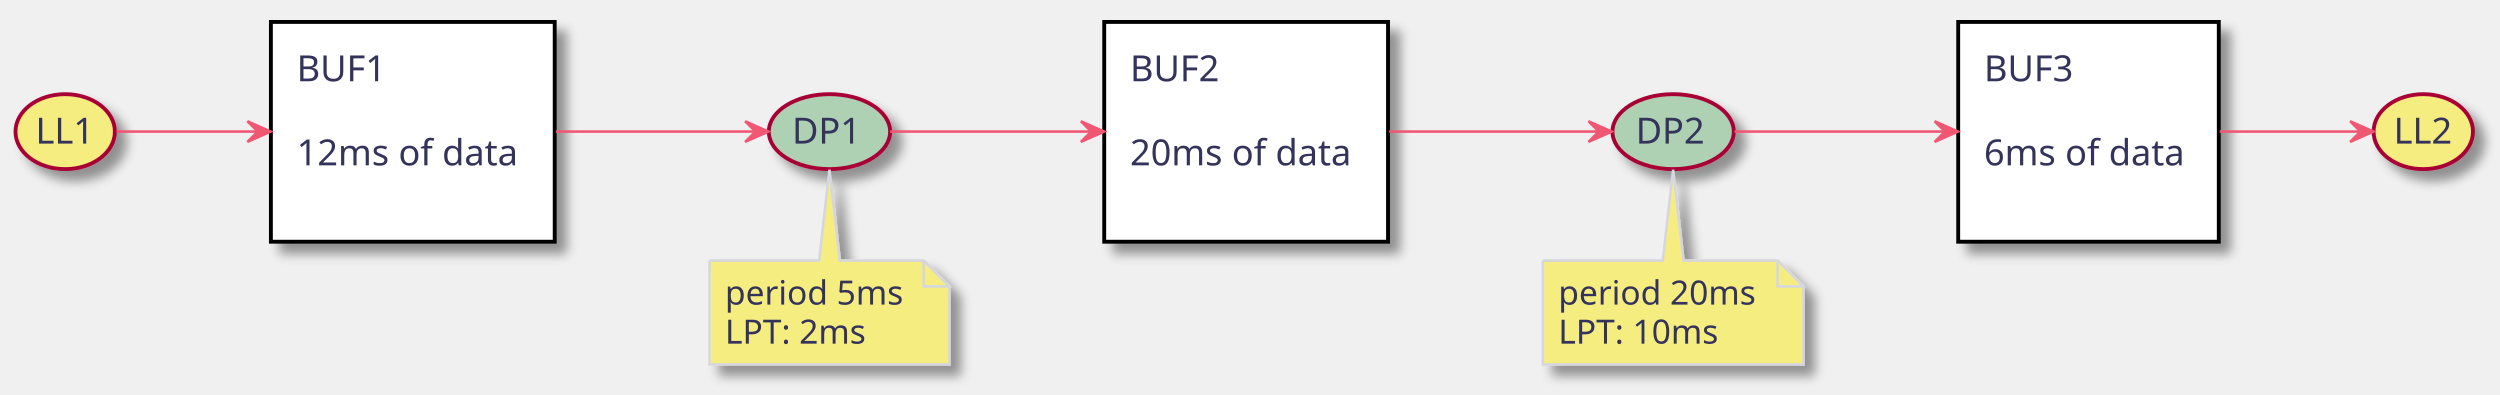
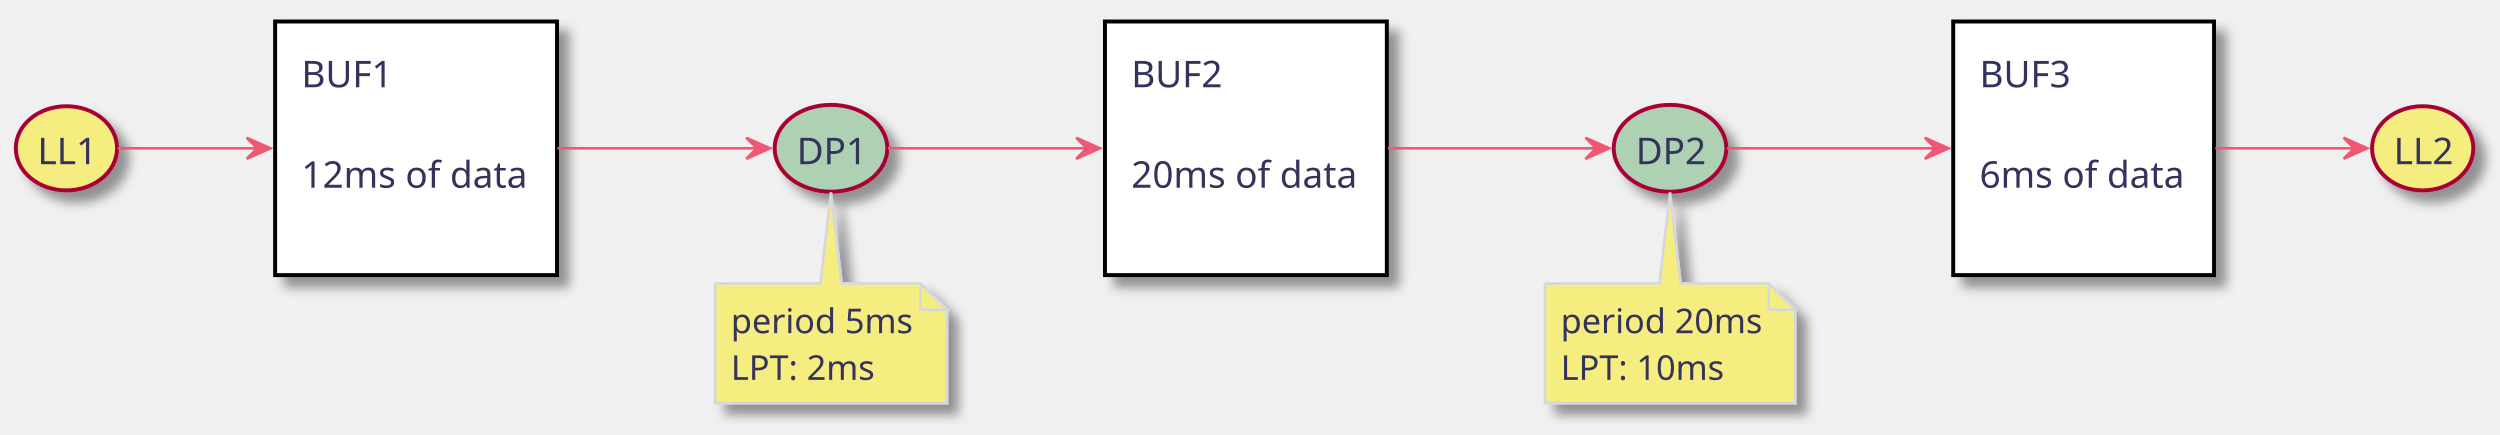
- <svg xmlns="http://www.w3.org/2000/svg" contentScriptType="application/ecmascript" contentStyleType="text/css" height="153px" preserveAspectRatio="none" style="width:969px;height:153px;" version="1.1" viewBox="0 0 969 153" width="969px" zoomAndPan="magnify">
+ <svg xmlns="http://www.w3.org/2000/svg" contentScriptType="application/ecmascript" contentStyleType="text/css" height="165px" preserveAspectRatio="none" style="width:949px;height:165px;" version="1.1" viewBox="0 0 949 165" width="949px" zoomAndPan="magnify">
  <defs>
    <filter height="300%" id="f1cbfyjnxvn7qv" width="300%" x="-1" y="-1">
      <feGaussianBlur result="blurOut" stdDeviation="2.0" />
      <feColorMatrix in="blurOut" result="blurOut2" type="matrix" values="0 0 0 0 0 0 0 0 0 0 0 0 0 0 0 0 0 0 .4 0" />
      <feOffset dx="4.0" dy="4.0" in="blurOut2" result="blurOut3" />
      <feBlend in="SourceGraphic" in2="blurOut3" mode="normal" />
    </filter>
  </defs>
  <g>
-     <ellipse cx="25.264" cy="51.024" fill="#F6ED80" filter="url(#f1cbfyjnxvn7qv)" rx="19.264" ry="14.524" style="stroke: #A80036; stroke-width: 1.5;" />
-     <text fill="#33335B" font-family="sans-serif" font-size="14" lengthAdjust="spacingAndGlyphs" textLength="23" x="13.764" y="55.672">LL1</text>
-     <rect fill="#FFFFFF" filter="url(#f1cbfyjnxvn7qv)" height="85.188" style="stroke: #000000; stroke-width: 1.5;" width="110" x="105" y="8.5" />
-     <text fill="#33335B" font-family="sans-serif" font-size="14" lengthAdjust="spacingAndGlyphs" textLength="37" x="115" y="31.495">BUF1</text>
-     <text fill="#33335B" font-family="sans-serif" font-size="14" lengthAdjust="spacingAndGlyphs" textLength="0" x="119" y="47.792" />
-     <text fill="#33335B" font-family="sans-serif" font-size="14" lengthAdjust="spacingAndGlyphs" textLength="90" x="115" y="64.089">12ms of data</text>
-     <text fill="#33335B" font-family="sans-serif" font-size="14" lengthAdjust="spacingAndGlyphs" textLength="0" x="119" y="80.386" />
-     <ellipse cx="321.506" cy="51.024" fill="#ADD1B2" filter="url(#f1cbfyjnxvn7qv)" rx="23.506" ry="14.524" style="stroke: #A80036; stroke-width: 1.5;" />
-     <text fill="#33335B" font-family="sans-serif" font-size="14" lengthAdjust="spacingAndGlyphs" textLength="29" x="307.006" y="55.672">DP1</text>
-     <path d="M275,101 L275,141.266 A0,0 0 0 0 275,141.266 L368,141.266 A0,0 0 0 0 368,141.266 L368,111 L358,101 L325.5,101 L321.5,65.77 L317.5,101 L275,101 A0,0 0 0 0 275,101 " fill="#F6ED80" filter="url(#f1cbfyjnxvn7qv)" style="stroke: #D6D6DE; stroke-width: 1.0;" />
-     <path d="M358,101 L358,111 L368,111 L358,101 " fill="#F6ED80" style="stroke: #D6D6DE; stroke-width: 1.0;" />
-     <text fill="#33335B" font-family="sans-serif" font-size="13" lengthAdjust="spacingAndGlyphs" textLength="72" x="281" y="118.067">period 5ms</text>
-     <text fill="#33335B" font-family="sans-serif" font-size="13" lengthAdjust="spacingAndGlyphs" textLength="62" x="281" y="133.2">LPT:  2ms</text>
-     <rect fill="#FFFFFF" filter="url(#f1cbfyjnxvn7qv)" height="85.188" style="stroke: #000000; stroke-width: 1.5;" width="110" x="428" y="8.5" />
-     <text fill="#33335B" font-family="sans-serif" font-size="14" lengthAdjust="spacingAndGlyphs" textLength="37" x="438" y="31.495">BUF2</text>
-     <text fill="#33335B" font-family="sans-serif" font-size="14" lengthAdjust="spacingAndGlyphs" textLength="0" x="442" y="47.792" />
-     <text fill="#33335B" font-family="sans-serif" font-size="14" lengthAdjust="spacingAndGlyphs" textLength="90" x="438" y="64.089">20ms of data</text>
-     <text fill="#33335B" font-family="sans-serif" font-size="14" lengthAdjust="spacingAndGlyphs" textLength="0" x="442" y="80.386" />
-     <ellipse cx="648.506" cy="51.024" fill="#ADD1B2" filter="url(#f1cbfyjnxvn7qv)" rx="23.506" ry="14.524" style="stroke: #A80036; stroke-width: 1.5;" />
-     <text fill="#33335B" font-family="sans-serif" font-size="14" lengthAdjust="spacingAndGlyphs" textLength="29" x="634.006" y="55.672">DP2</text>
-     <path d="M598,101 L598,141.266 A0,0 0 0 0 598,141.266 L699,141.266 A0,0 0 0 0 699,141.266 L699,111 L689,101 L652.5,101 L648.5,65.77 L644.5,101 L598,101 A0,0 0 0 0 598,101 " fill="#F6ED80" filter="url(#f1cbfyjnxvn7qv)" style="stroke: #D6D6DE; stroke-width: 1.0;" />
-     <path d="M689,101 L689,111 L699,111 L689,101 " fill="#F6ED80" style="stroke: #D6D6DE; stroke-width: 1.0;" />
-     <text fill="#33335B" font-family="sans-serif" font-size="13" lengthAdjust="spacingAndGlyphs" textLength="80" x="604" y="118.067">period 20ms</text>
-     <text fill="#33335B" font-family="sans-serif" font-size="13" lengthAdjust="spacingAndGlyphs" textLength="70" x="604" y="133.2">LPT:  10ms</text>
-     <rect fill="#FFFFFF" filter="url(#f1cbfyjnxvn7qv)" height="85.188" style="stroke: #000000; stroke-width: 1.5;" width="101" x="759" y="8.5" />
-     <text fill="#33335B" font-family="sans-serif" font-size="14" lengthAdjust="spacingAndGlyphs" textLength="37" x="769" y="31.495">BUF3</text>
-     <text fill="#33335B" font-family="sans-serif" font-size="14" lengthAdjust="spacingAndGlyphs" textLength="0" x="773" y="47.792" />
-     <text fill="#33335B" font-family="sans-serif" font-size="14" lengthAdjust="spacingAndGlyphs" textLength="81" x="769" y="64.089">6ms of data</text>
-     <text fill="#33335B" font-family="sans-serif" font-size="14" lengthAdjust="spacingAndGlyphs" textLength="0" x="773" y="80.386" />
-     <ellipse cx="939.264" cy="51.024" fill="#F6ED80" filter="url(#f1cbfyjnxvn7qv)" rx="19.264" ry="14.524" style="stroke: #A80036; stroke-width: 1.5;" />
-     <text fill="#33335B" font-family="sans-serif" font-size="14" lengthAdjust="spacingAndGlyphs" textLength="23" x="927.764" y="55.672">LL2</text>
-     <path d="M45.2,51 C59.48,51 79.98,51 99.66,51 " fill="none" id="mod1-&gt;buf1" style="stroke: #F05772; stroke-width: 1.0;" />
-     <polygon fill="#F05772" points="104.91,51,95.91,47,99.91,51,95.91,55,104.91,51" style="stroke: #F05772; stroke-width: 1.0;" />
-     <path d="M215.44,51 C241.4,51 271.35,51 292.61,51 " fill="none" id="buf1-&gt;mod2" style="stroke: #F05772; stroke-width: 1.0;" />
-     <polygon fill="#F05772" points="297.82,51,288.82,47,292.82,51,288.82,55,297.82,51" style="stroke: #F05772; stroke-width: 1.0;" />
-     <path d="M345.01,51 C365.22,51 395.8,51 422.94,51 " fill="none" id="mod2-&gt;buf2" style="stroke: #F05772; stroke-width: 1.0;" />
-     <polygon fill="#F05772" points="427.96,51,418.96,47,422.96,51,418.96,55,427.96,51" style="stroke: #F05772; stroke-width: 1.0;" />
-     <path d="M538.44,51 C565.62,51 597.34,51 619.55,51 " fill="none" id="buf2-&gt;mod3" style="stroke: #F05772; stroke-width: 1.0;" />
-     <polygon fill="#F05772" points="624.7,51,615.7,47,619.7,51,615.7,55,624.7,51" style="stroke: #F05772; stroke-width: 1.0;" />
-     <path d="M672.28,51 C693.46,51 725.85,51 753.73,51 " fill="none" id="mod3-&gt;buf3" style="stroke: #F05772; stroke-width: 1.0;" />
-     <polygon fill="#F05772" points="758.88,51,749.88,47,753.88,51,749.88,55,758.88,51" style="stroke: #F05772; stroke-width: 1.0;" />
-     <path d="M860.35,51 C878.99,51 899.3,51 914.54,51 " fill="none" id="buf3-&gt;mod4" style="stroke: #F05772; stroke-width: 1.0;" />
-     <polygon fill="#F05772" points="919.92,51,910.92,47,914.92,51,910.92,55,919.92,51" style="stroke: #F05772; stroke-width: 1.0;" />
+     <ellipse cx="25.218" cy="56.294" fill="#F6ED80" filter="url(#f1cbfyjnxvn7qv)" rx="19.218" ry="15.975" style="stroke: #A80036; stroke-width: 1.5;" />
+     <text fill="#33335B" font-family="sans-serif" font-size="14" lengthAdjust="spacingAndGlyphs" textLength="22" x="14.218" y="62.328">LL1</text>
+     <rect fill="#FFFFFF" filter="url(#f1cbfyjnxvn7qv)" height="96.272" style="stroke: #000000; stroke-width: 1.5;" width="107" x="104.44" y="8.16" />
+     <text fill="#33335B" font-family="sans-serif" font-size="14" lengthAdjust="spacingAndGlyphs" textLength="34" x="114.44" y="33.126">BUF1</text>
+     <text fill="#33335B" font-family="sans-serif" font-size="14" lengthAdjust="spacingAndGlyphs" textLength="0" x="118.44" y="52.194" />
+     <text fill="#33335B" font-family="sans-serif" font-size="14" lengthAdjust="spacingAndGlyphs" textLength="87" x="114.44" y="71.262">12ms of data</text>
+     <text fill="#33335B" font-family="sans-serif" font-size="14" lengthAdjust="spacingAndGlyphs" textLength="0" x="118.44" y="90.33" />
+     <ellipse cx="315.445" cy="56.293" fill="#ADD1B2" filter="url(#f1cbfyjnxvn7qv)" rx="21.385" ry="16.483" style="stroke: #A80036; stroke-width: 1.5;" />
+     <text fill="#33335B" font-family="sans-serif" font-size="14" lengthAdjust="spacingAndGlyphs" textLength="26" x="302.445" y="62.327">DP1</text>
+     <path d="M271.44,107.59 L271.44,153.002 A0,0 0 0 0 271.44,153.002 L359.44,153.002 A0,0 0 0 0 359.44,153.002 L359.44,117.59 L349.44,107.59 L319.44,107.59 L315.44,72.99 L311.44,107.59 L271.44,107.59 A0,0 0 0 0 271.44,107.59 " fill="#F6ED80" filter="url(#f1cbfyjnxvn7qv)" style="stroke: #D6D6DE; stroke-width: 1.0;" />
+     <path d="M349.44,107.59 L349.44,117.59 L359.44,117.59 L349.44,107.59 " fill="#F6ED80" style="stroke: #D6D6DE; stroke-width: 1.0;" />
+     <text fill="#33335B" font-family="sans-serif" font-size="13" lengthAdjust="spacingAndGlyphs" textLength="67" x="277.44" y="126.487">period 5ms</text>
+     <text fill="#33335B" font-family="sans-serif" font-size="13" lengthAdjust="spacingAndGlyphs" textLength="56" x="277.44" y="144.193">LPT:  2ms</text>
+     <rect fill="#FFFFFF" filter="url(#f1cbfyjnxvn7qv)" height="96.272" style="stroke: #000000; stroke-width: 1.5;" width="107" x="419.44" y="8.16" />
+     <text fill="#33335B" font-family="sans-serif" font-size="14" lengthAdjust="spacingAndGlyphs" textLength="34" x="429.44" y="33.126">BUF2</text>
+     <text fill="#33335B" font-family="sans-serif" font-size="14" lengthAdjust="spacingAndGlyphs" textLength="0" x="433.44" y="52.194" />
+     <text fill="#33335B" font-family="sans-serif" font-size="14" lengthAdjust="spacingAndGlyphs" textLength="87" x="429.44" y="71.262">20ms of data</text>
+     <text fill="#33335B" font-family="sans-serif" font-size="14" lengthAdjust="spacingAndGlyphs" textLength="0" x="433.44" y="90.33" />
+     <ellipse cx="633.945" cy="56.293" fill="#ADD1B2" filter="url(#f1cbfyjnxvn7qv)" rx="21.385" ry="16.483" style="stroke: #A80036; stroke-width: 1.5;" />
+     <text fill="#33335B" font-family="sans-serif" font-size="14" lengthAdjust="spacingAndGlyphs" textLength="26" x="620.945" y="62.327">DP2</text>
+     <path d="M586.44,107.59 L586.44,153.002 A0,0 0 0 0 586.44,153.002 L681.44,153.002 A0,0 0 0 0 681.44,153.002 L681.44,117.59 L671.44,107.59 L637.94,107.59 L633.94,72.99 L629.94,107.59 L586.44,107.59 A0,0 0 0 0 586.44,107.59 " fill="#F6ED80" filter="url(#f1cbfyjnxvn7qv)" style="stroke: #D6D6DE; stroke-width: 1.0;" />
+     <path d="M671.44,107.59 L671.44,117.59 L681.44,117.59 L671.44,107.59 " fill="#F6ED80" style="stroke: #D6D6DE; stroke-width: 1.0;" />
+     <text fill="#33335B" font-family="sans-serif" font-size="13" lengthAdjust="spacingAndGlyphs" textLength="74" x="592.44" y="126.487">period 20ms</text>
+     <text fill="#33335B" font-family="sans-serif" font-size="13" lengthAdjust="spacingAndGlyphs" textLength="63" x="592.44" y="144.193">LPT:  10ms</text>
+     <rect fill="#FFFFFF" filter="url(#f1cbfyjnxvn7qv)" height="96.272" style="stroke: #000000; stroke-width: 1.5;" width="99" x="741.44" y="8.16" />
+     <text fill="#33335B" font-family="sans-serif" font-size="14" lengthAdjust="spacingAndGlyphs" textLength="34" x="751.44" y="33.126">BUF3</text>
+     <text fill="#33335B" font-family="sans-serif" font-size="14" lengthAdjust="spacingAndGlyphs" textLength="0" x="755.44" y="52.194" />
+     <text fill="#33335B" font-family="sans-serif" font-size="14" lengthAdjust="spacingAndGlyphs" textLength="79" x="751.44" y="71.262">6ms of data</text>
+     <text fill="#33335B" font-family="sans-serif" font-size="14" lengthAdjust="spacingAndGlyphs" textLength="0" x="755.44" y="90.33" />
+     <ellipse cx="919.648" cy="56.294" fill="#F6ED80" filter="url(#f1cbfyjnxvn7qv)" rx="19.218" ry="15.975" style="stroke: #A80036; stroke-width: 1.5;" />
+     <text fill="#33335B" font-family="sans-serif" font-size="14" lengthAdjust="spacingAndGlyphs" textLength="22" x="908.648" y="62.328">LL2</text>
+     <path d="M44.67,56.29 C58.58,56.29 78.48,56.29 97.68,56.29 " fill="none" id="mod1-&gt;buf1" style="stroke: #F05772; stroke-width: 1.0;" />
+     <polygon fill="#F05772" points="102.63,56.29,93.63,52.29,97.63,56.29,93.63,60.29,102.63,56.29" style="stroke: #F05772; stroke-width: 1.0;" />
+     <path d="M211.58,56.29 C237.02,56.29 266.48,56.29 287.33,56.29 " fill="none" id="buf1-&gt;mod2" style="stroke: #F05772; stroke-width: 1.0;" />
+     <polygon fill="#F05772" points="292.27,56.29,283.27,52.29,287.27,56.29,283.27,60.29,292.27,56.29" style="stroke: #F05772; stroke-width: 1.0;" />
+     <path d="M337.09,56.29 C356.36,56.29 386.07,56.29 412.7,56.29 " fill="none" id="mod2-&gt;buf2" style="stroke: #F05772; stroke-width: 1.0;" />
+     <polygon fill="#F05772" points="417.52,56.29,408.52,52.29,412.52,56.29,408.52,60.29,417.52,56.29" style="stroke: #F05772; stroke-width: 1.0;" />
+     <path d="M526.88,56.29 C553.41,56.29 584.39,56.29 605.99,56.29 " fill="none" id="buf2-&gt;mod3" style="stroke: #F05772; stroke-width: 1.0;" />
+     <polygon fill="#F05772" points="610.87,56.29,601.87,52.29,605.87,56.29,601.87,60.29,610.87,56.29" style="stroke: #F05772; stroke-width: 1.0;" />
+     <path d="M655.52,56.29 C675.73,56.29 707.45,56.29 735.01,56.29 " fill="none" id="mod3-&gt;buf3" style="stroke: #F05772; stroke-width: 1.0;" />
+     <polygon fill="#F05772" points="739.67,56.29,730.67,52.29,734.67,56.29,730.67,60.29,739.67,56.29" style="stroke: #F05772; stroke-width: 1.0;" />
+     <path d="M840.93,56.29 C859.09,56.29 878.91,56.29 893.99,56.29 " fill="none" id="buf3-&gt;mod4" style="stroke: #F05772; stroke-width: 1.0;" />
+     <polygon fill="#F05772" points="898.63,56.29,889.63,52.29,893.63,56.29,889.63,60.29,898.63,56.29" style="stroke: #F05772; stroke-width: 1.0;" />
  </g>
</svg>
